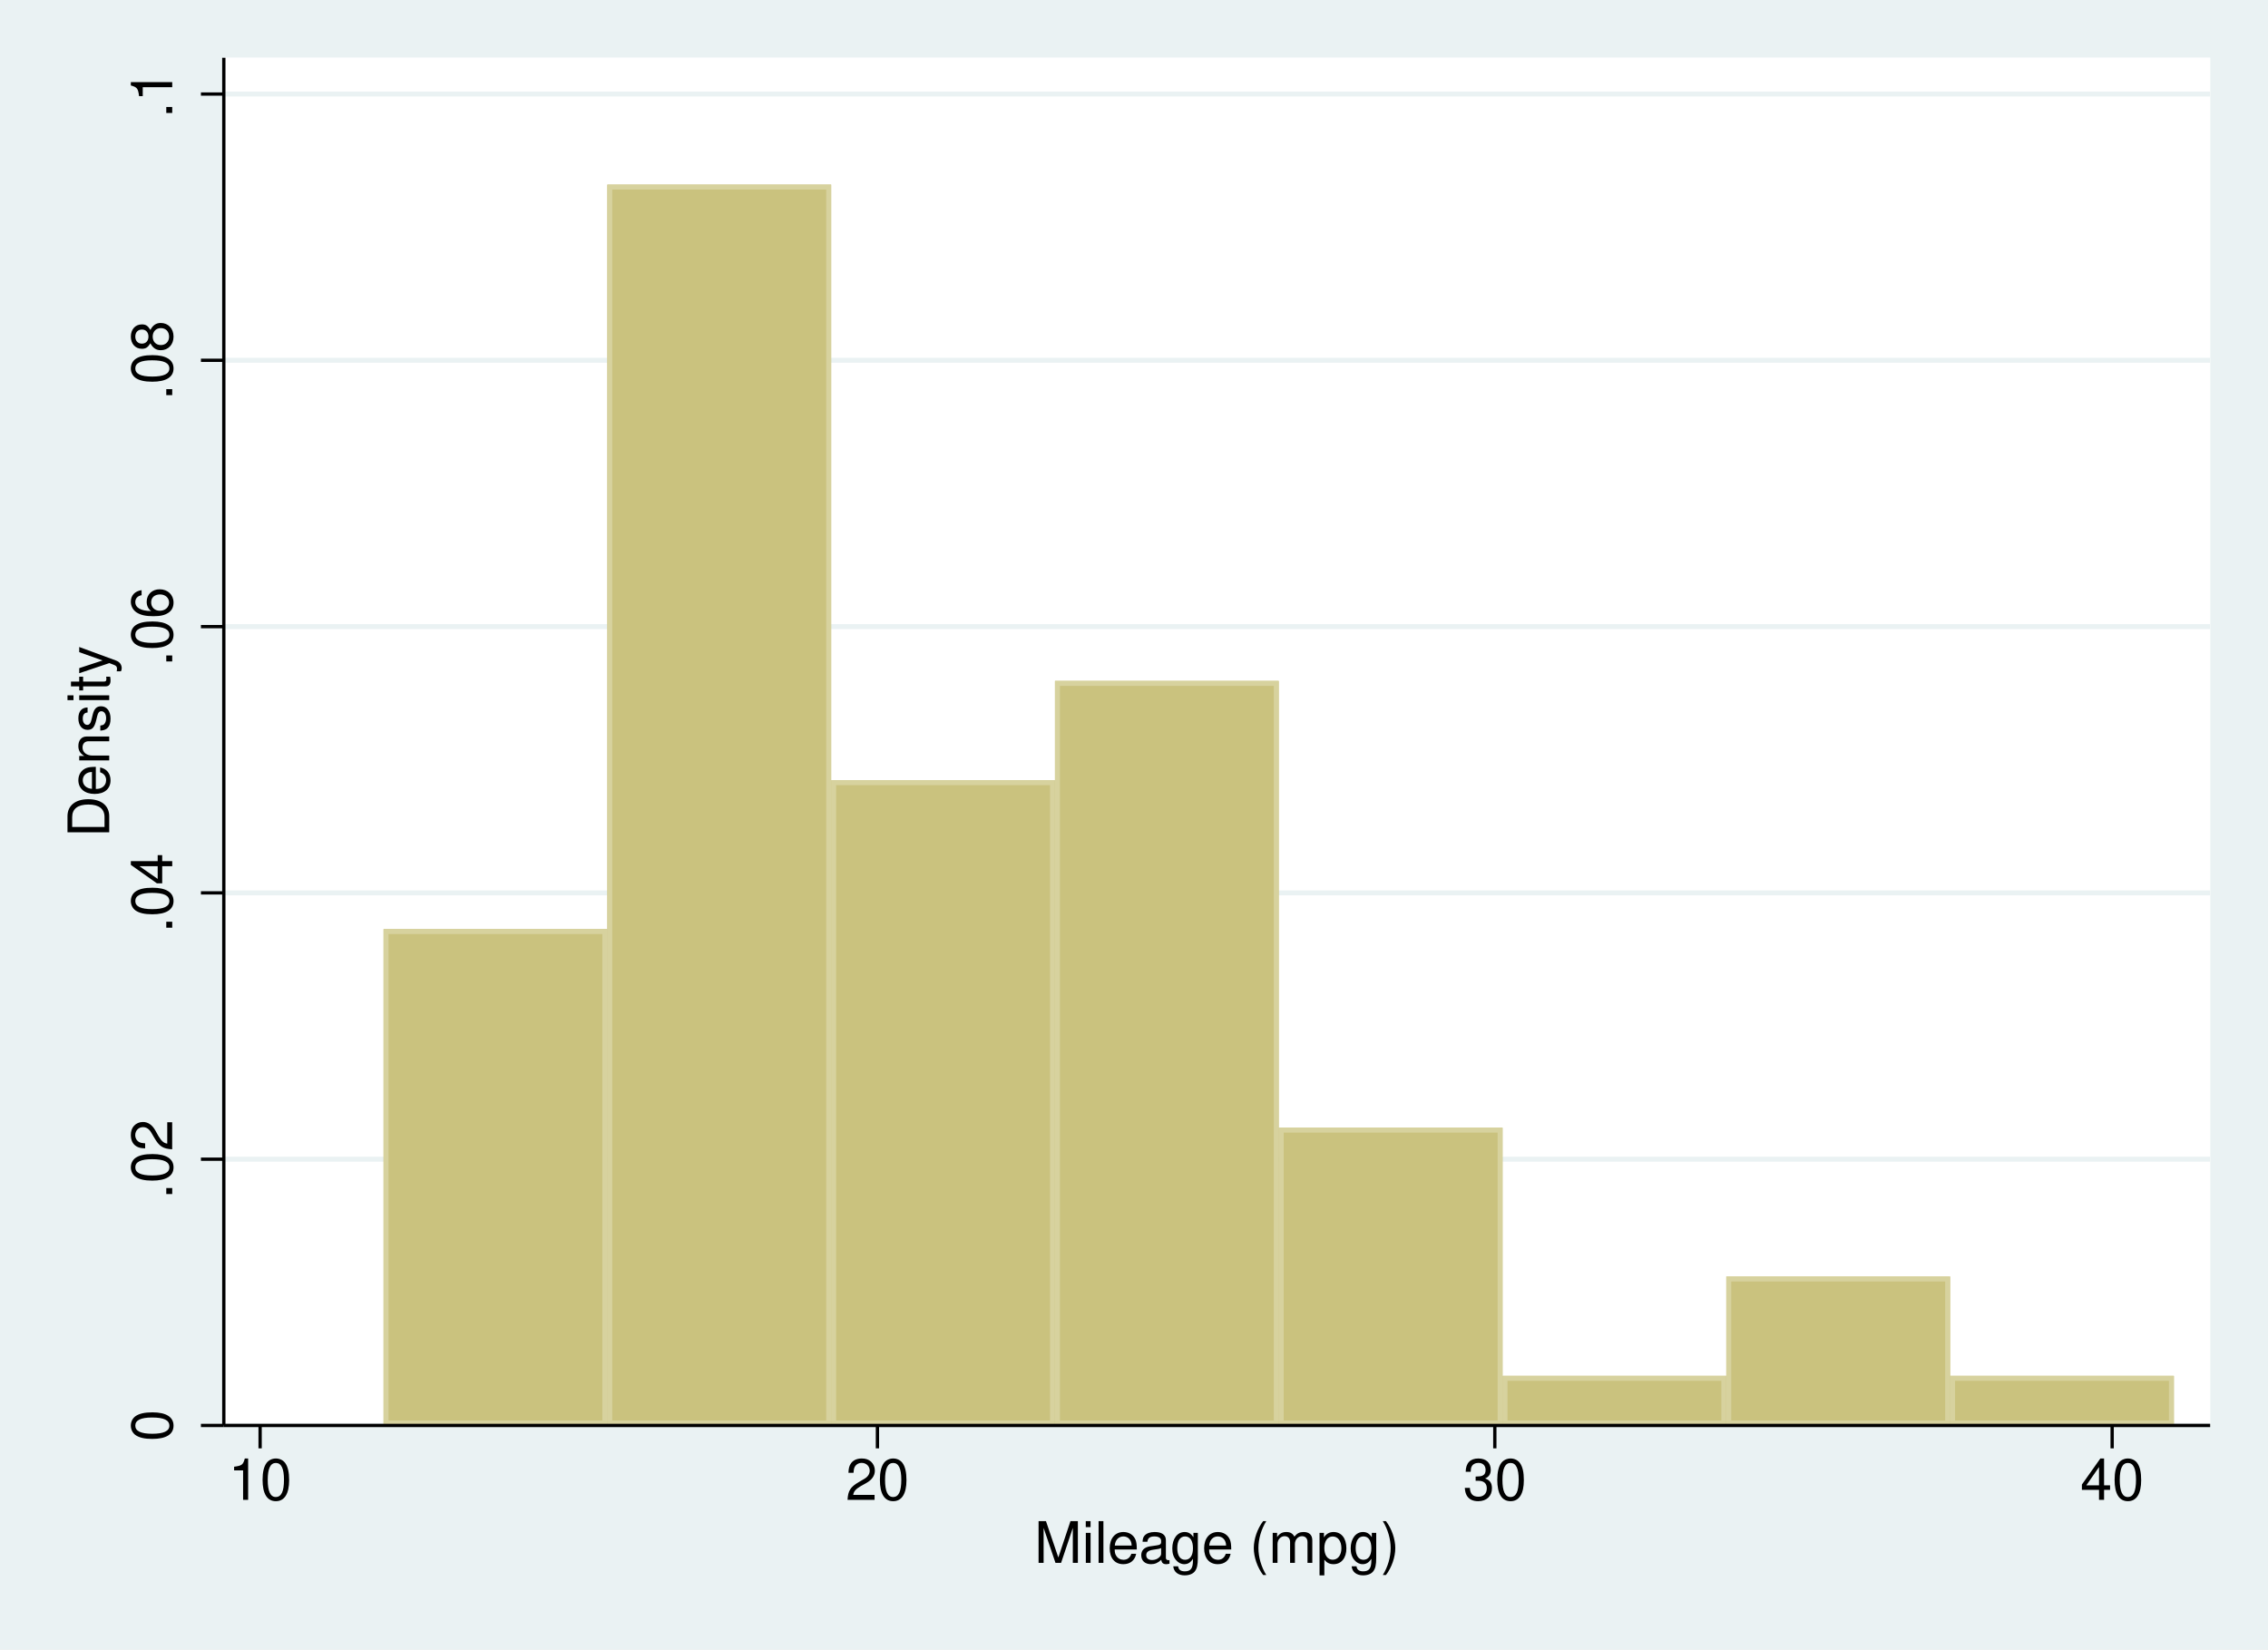
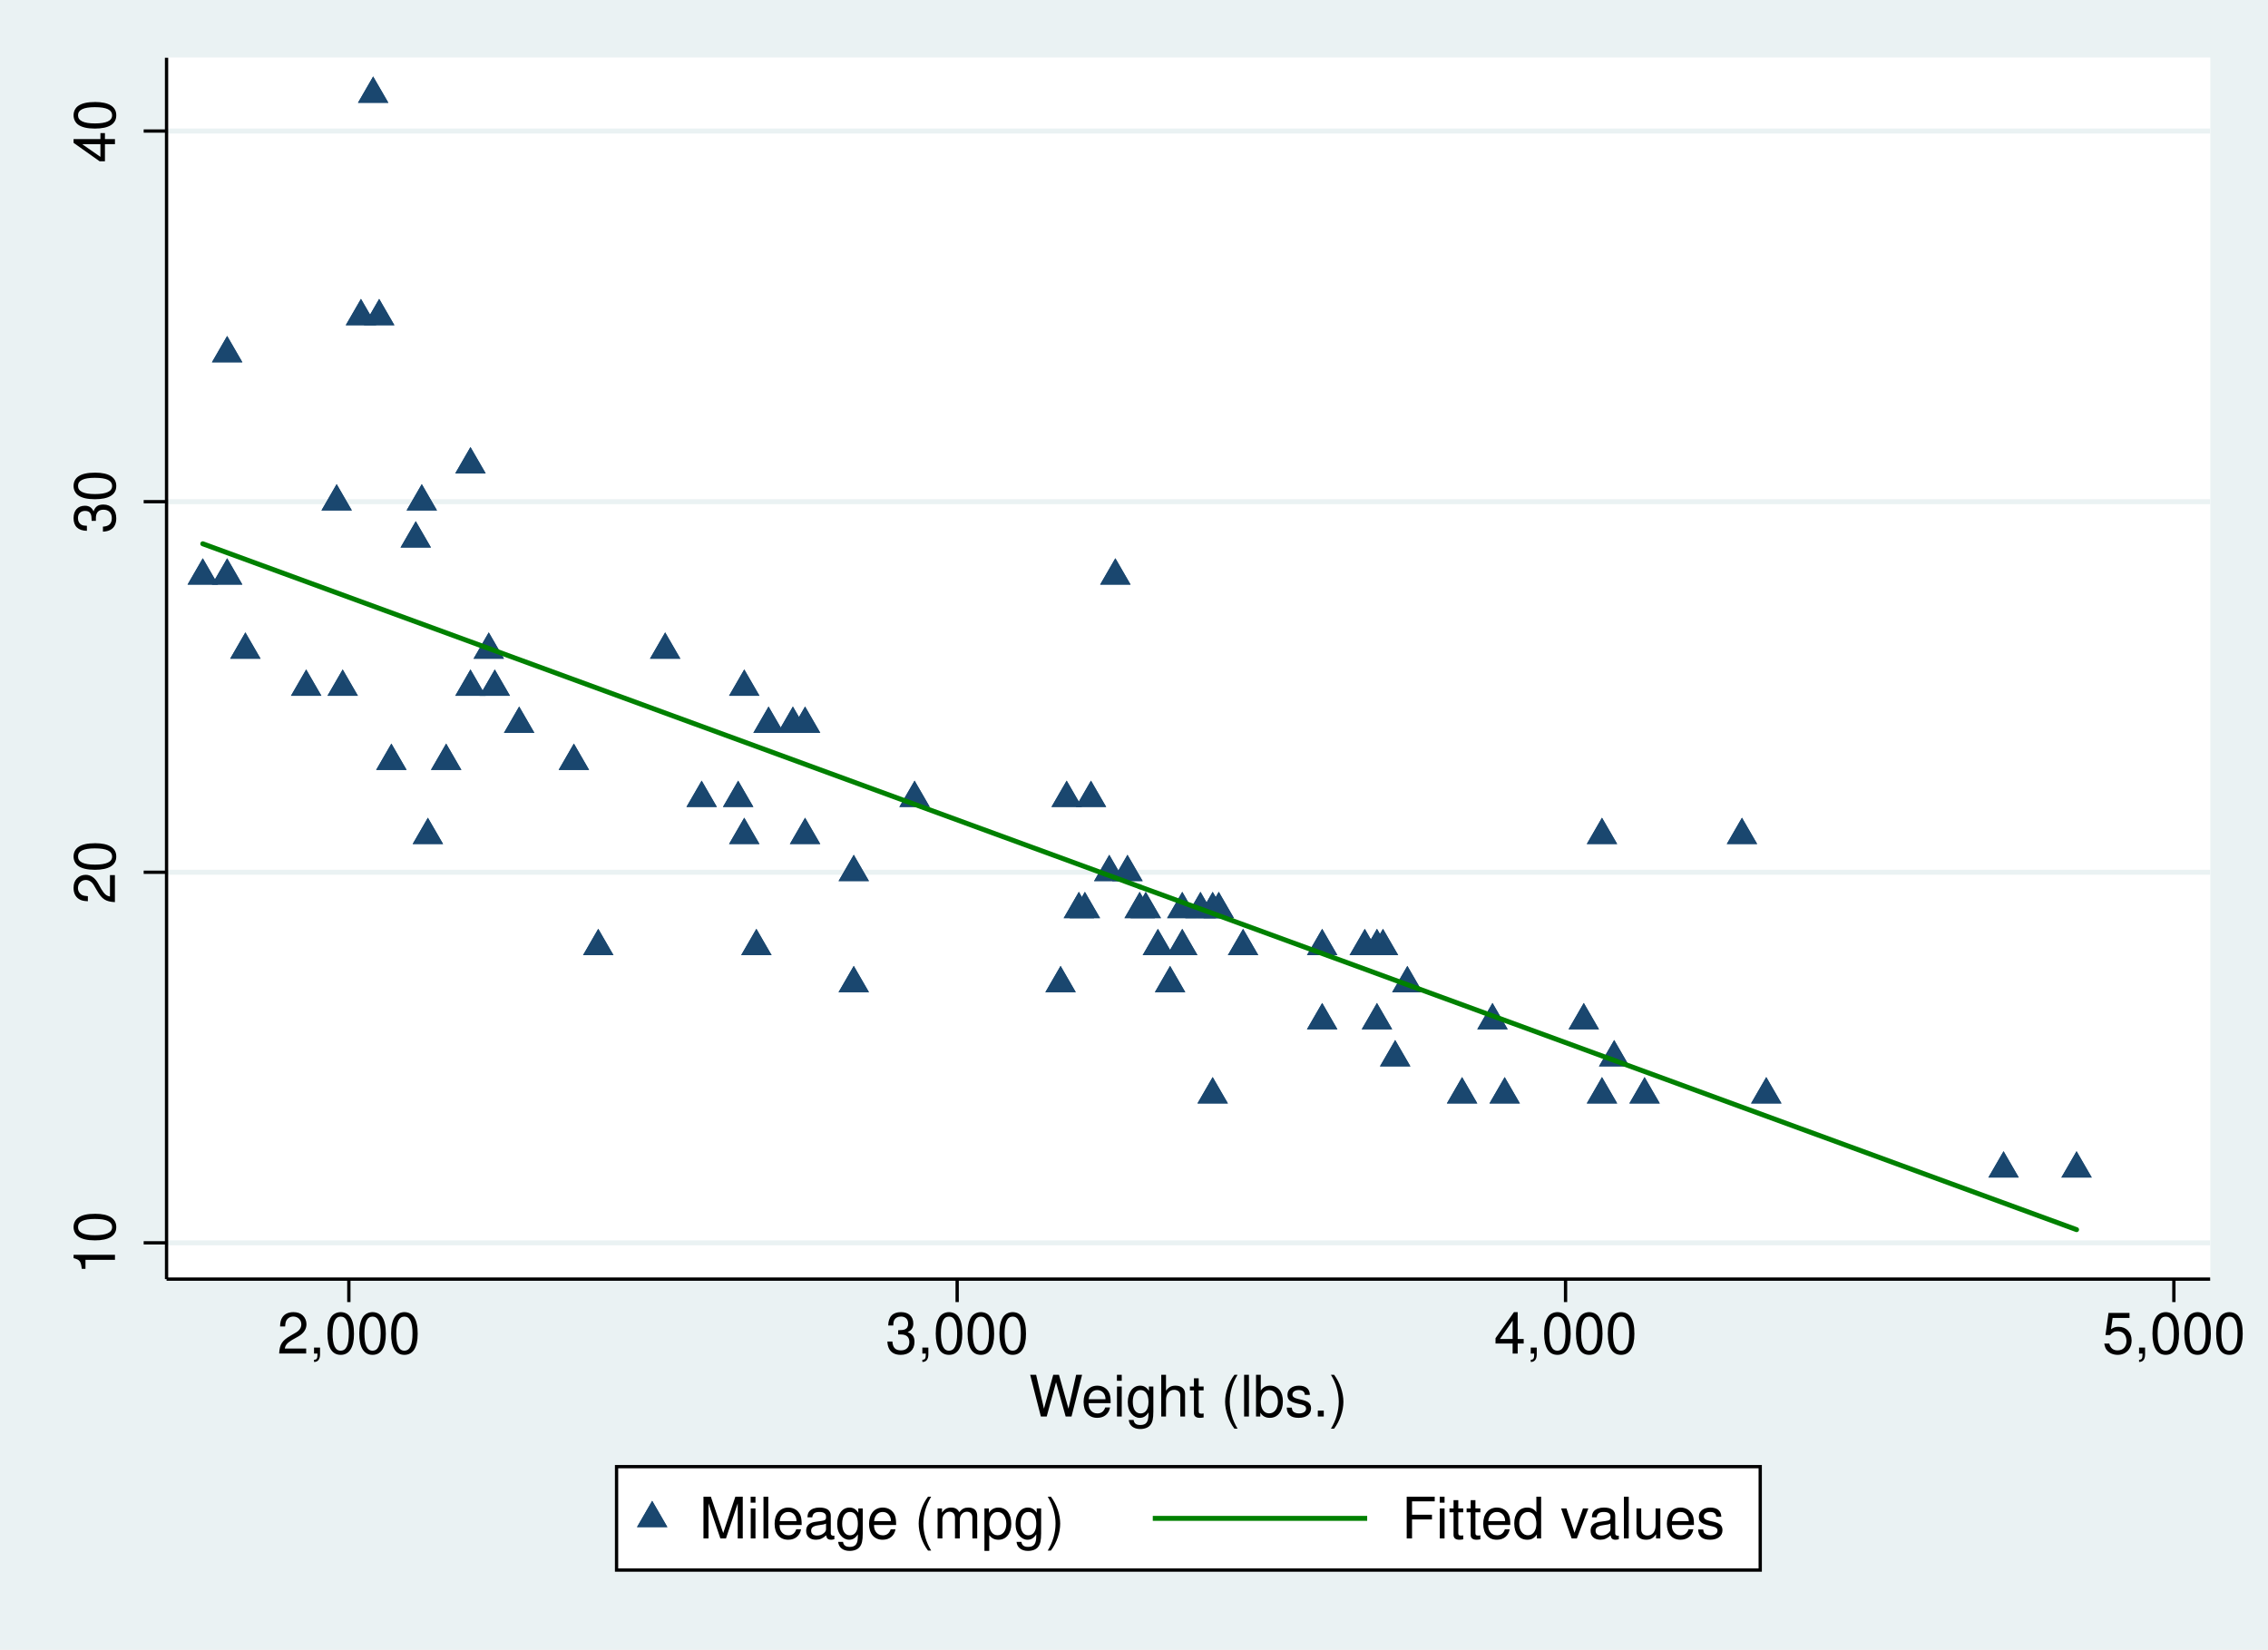
<svg xmlns="http://www.w3.org/2000/svg" version="1.1" width="5.50in" height="4.00in" viewBox="0 0 3960 2880">
  <rect x="0" y="0" width="3960" height="2880" style="fill:#EAF2F3;stroke:none" />
  <rect x="0.00" y="0.00" width="3959.88" height="2880.00" style="fill:#EAF2F3" />
  <rect x="2.88" y="2.88" width="3954.12" height="2874.24" style="fill:none;stroke:#EAF2F3;stroke-width:5.76" />
-   <rect x="390.80" y="100.86" width="3468.22" height="2388.33" style="fill:#FFFFFF" />
-   <rect x="393.68" y="103.74" width="3462.46" height="2382.57" style="fill:none;stroke:#FFFFFF;stroke-width:5.76" />
-   <line x1="390.80" y1="2489.19" x2="3859.02" y2="2489.19" style="stroke:#EAF2F3;stroke-width:8.64" />
-   <line x1="390.80" y1="2024.24" x2="3859.02" y2="2024.24" style="stroke:#EAF2F3;stroke-width:8.64" />
-   <line x1="390.80" y1="1559.17" x2="3859.02" y2="1559.17" style="stroke:#EAF2F3;stroke-width:8.64" />
-   <line x1="390.80" y1="1094.23" x2="3859.02" y2="1094.23" style="stroke:#EAF2F3;stroke-width:8.64" />
-   <line x1="390.80" y1="629.16" x2="3859.02" y2="629.16" style="stroke:#EAF2F3;stroke-width:8.64" />
-   <line x1="390.80" y1="164.22" x2="3859.02" y2="164.22" style="stroke:#EAF2F3;stroke-width:8.64" />
-   <rect x="669.74" y="1622.41" width="390.68" height="866.77" style="fill:#CAC27E" />
-   <rect x="674.05" y="1626.73" width="382.04" height="858.13" style="fill:none;stroke:#D7D29E;stroke-width:8.64" />
-   <rect x="1060.41" y="322.38" width="390.80" height="2166.81" style="fill:#CAC27E" />
-   <rect x="1064.73" y="326.70" width="382.16" height="2158.17" style="fill:none;stroke:#D7D29E;stroke-width:8.64" />
-   <rect x="1451.22" y="1362.41" width="390.80" height="1126.78" style="fill:#CAC27E" />
-   <rect x="1455.54" y="1366.73" width="382.16" height="1118.14" style="fill:none;stroke:#D7D29E;stroke-width:8.64" />
-   <rect x="1842.02" y="1189.03" width="390.68" height="1300.16" style="fill:#CAC27E" />
-   <rect x="1846.34" y="1193.35" width="382.04" height="1291.52" style="fill:none;stroke:#D7D29E;stroke-width:8.64" />
-   <rect x="2232.70" y="1969.17" width="390.80" height="520.01" style="fill:#CAC27E" />
-   <rect x="2237.02" y="1973.49" width="382.16" height="511.37" style="fill:none;stroke:#D7D29E;stroke-width:8.64" />
-   <rect x="2623.50" y="2402.56" width="390.68" height="86.63" style="fill:#CAC27E" />
-   <rect x="2627.82" y="2406.88" width="382.04" height="77.99" style="fill:none;stroke:#D7D29E;stroke-width:8.64" />
-   <rect x="3014.18" y="2229.18" width="390.80" height="260.01" style="fill:#CAC27E" />
-   <rect x="3018.50" y="2233.50" width="382.16" height="251.37" style="fill:none;stroke:#D7D29E;stroke-width:8.64" />
-   <rect x="3404.98" y="2402.56" width="390.68" height="86.63" style="fill:#CAC27E" />
-   <rect x="3409.30" y="2406.88" width="382.04" height="77.99" style="fill:none;stroke:#D7D29E;stroke-width:8.64" />
-   <line x1="390.80" y1="2489.19" x2="390.80" y2="100.86" style="stroke:#000000;stroke-width:5.76" />
-   <line x1="390.80" y1="2489.19" x2="350.83" y2="2489.19" style="stroke:#000000;stroke-width:5.76" />
-   <text x="300.72" y="2489.19" style="font-family:'Helvetica';font-size:99.99px;fill:#000000" transform="rotate(-90 300.72,2489.19)" text-anchor="middle">0</text>
-   <line x1="390.80" y1="2024.24" x2="350.83" y2="2024.24" style="stroke:#000000;stroke-width:5.76" />
-   <text x="300.72" y="2024.24" style="font-family:'Helvetica';font-size:99.99px;fill:#000000" transform="rotate(-90 300.72,2024.24)" text-anchor="middle">.02</text>
-   <line x1="390.80" y1="1559.17" x2="350.83" y2="1559.17" style="stroke:#000000;stroke-width:5.76" />
-   <text x="300.72" y="1559.17" style="font-family:'Helvetica';font-size:99.99px;fill:#000000" transform="rotate(-90 300.72,1559.17)" text-anchor="middle">.04</text>
-   <line x1="390.80" y1="1094.23" x2="350.83" y2="1094.23" style="stroke:#000000;stroke-width:5.76" />
-   <text x="300.72" y="1094.23" style="font-family:'Helvetica';font-size:99.99px;fill:#000000" transform="rotate(-90 300.72,1094.23)" text-anchor="middle">.06</text>
-   <line x1="390.80" y1="629.16" x2="350.83" y2="629.16" style="stroke:#000000;stroke-width:5.76" />
-   <text x="300.72" y="629.16" style="font-family:'Helvetica';font-size:99.99px;fill:#000000" transform="rotate(-90 300.72,629.16)" text-anchor="middle">.08</text>
-   <line x1="390.80" y1="164.22" x2="350.83" y2="164.22" style="stroke:#000000;stroke-width:5.76" />
-   <text x="300.72" y="164.22" style="font-family:'Helvetica';font-size:99.99px;fill:#000000" transform="rotate(-90 300.72,164.22)" text-anchor="middle">.1</text>
-   <text x="190.71" y="1294.96" style="font-family:'Helvetica';font-size:99.99px;fill:#000000" transform="rotate(-90 190.71,1294.96)" text-anchor="middle">Density</text>
-   <line x1="390.80" y1="2489.19" x2="3859.02" y2="2489.19" style="stroke:#000000;stroke-width:5.76" />
-   <line x1="454.16" y1="2489.19" x2="454.16" y2="2529.16" style="stroke:#000000;stroke-width:5.76" />
-   <text x="454.16" y="2619.14" style="font-family:'Helvetica';font-size:99.99px;fill:#000000" text-anchor="middle">10</text>
-   <line x1="1532.03" y1="2489.19" x2="1532.03" y2="2529.16" style="stroke:#000000;stroke-width:5.76" />
-   <text x="1532.03" y="2619.14" style="font-family:'Helvetica';font-size:99.99px;fill:#000000" text-anchor="middle">20</text>
-   <line x1="2610.01" y1="2489.19" x2="2610.01" y2="2529.16" style="stroke:#000000;stroke-width:5.76" />
-   <text x="2610.01" y="2619.14" style="font-family:'Helvetica';font-size:99.99px;fill:#000000" text-anchor="middle">30</text>
-   <line x1="3687.87" y1="2489.19" x2="3687.87" y2="2529.16" style="stroke:#000000;stroke-width:5.76" />
-   <text x="3687.87" y="2619.14" style="font-family:'Helvetica';font-size:99.99px;fill:#000000" text-anchor="middle">40</text>
-   <text x="2124.91" y="2729.16" style="font-family:'Helvetica';font-size:99.99px;fill:#000000" text-anchor="middle">Mileage (mpg)</text>
+   <rect x="290.81" y="100.86" width="3568.21" height="2132.77" style="fill:#FFFFFF" />
+   <rect x="293.69" y="103.74" width="3562.45" height="2127.01" style="fill:none;stroke:#FFFFFF;stroke-width:5.76" />
+   <line x1="290.81" y1="2170.27" x2="3859.02" y2="2170.27" style="stroke:#EAF2F3;stroke-width:8.64" />
+   <line x1="290.81" y1="1523.16" x2="3859.02" y2="1523.16" style="stroke:#EAF2F3;stroke-width:8.64" />
+   <line x1="290.81" y1="876.05" x2="3859.02" y2="876.05" style="stroke:#EAF2F3;stroke-width:8.64" />
+   <line x1="290.81" y1="228.82" x2="3859.02" y2="228.82" style="stroke:#EAF2F3;stroke-width:8.64" />
+   <polygon points="1596.87,1363.17 1570.31,1409.17 1623.43,1409.17" style="fill:#1A476F" />
+   <polygon points="1596.87,1371.81 1577.79,1404.85 1615.95,1404.85" style="fill:none;stroke:#1A476F;stroke-width:8.64" />
+   <polygon points="2042.99,1686.67 2016.43,1732.67 2069.55,1732.67" style="fill:#1A476F" />
+   <polygon points="2042.99,1695.30 2023.91,1728.35 2062.07,1728.35" style="fill:none;stroke:#1A476F;stroke-width:8.64" />
+   <polygon points="1288.86,1363.17 1262.30,1409.17 1315.41,1409.17" style="fill:#1A476F" />
+   <polygon points="1288.86,1371.81 1269.78,1404.85 1307.93,1404.85" style="fill:none;stroke:#1A476F;stroke-width:8.64" />
+   <polygon points="1936.81,1492.62 1910.25,1538.62 1963.37,1538.62" style="fill:#1A476F" />
+   <polygon points="1936.81,1501.26 1917.73,1534.30 1955.89,1534.30" style="fill:none;stroke:#1A476F;stroke-width:8.64" />
+   <polygon points="2818.41,1816.11 2791.85,1862.11 2844.96,1862.11" style="fill:#1A476F" />
+   <polygon points="2818.41,1824.75 2799.33,1857.79 2837.48,1857.79" style="fill:none;stroke:#1A476F;stroke-width:8.64" />
+   <polygon points="2382.93,1621.94 2356.37,1667.94 2409.49,1667.94" style="fill:#1A476F" />
+   <polygon points="2382.93,1630.58 2363.85,1663.62 2402.01,1663.62" style="fill:none;stroke:#1A476F;stroke-width:8.64" />
+   <polygon points="853.38,1104.28 826.82,1150.28 879.94,1150.28" style="fill:#1A476F" />
+   <polygon points="853.38,1112.92 834.30,1145.96 872.46,1145.96" style="fill:none;stroke:#1A476F;stroke-width:8.64" />
+   <polygon points="1968.62,1492.62 1942.06,1538.62 1995.17,1538.62" style="fill:#1A476F" />
+   <polygon points="1968.62,1501.26 1949.54,1534.30 1987.69,1534.30" style="fill:none;stroke:#1A476F;stroke-width:8.64" />
+   <polygon points="2605.93,1751.39 2579.37,1797.39 2632.49,1797.39" style="fill:#1A476F" />
+   <polygon points="2605.93,1760.03 2586.85,1793.07 2625.00,1793.07" style="fill:none;stroke:#1A476F;stroke-width:8.64" />
+   <polygon points="2096.08,1557.34 2069.52,1603.34 2122.64,1603.34" style="fill:#1A476F" />
+   <polygon points="2096.08,1565.98 2077.00,1599.02 2115.15,1599.02" style="fill:none;stroke:#1A476F;stroke-width:8.64" />
+   <polygon points="3083.97,1880.84 3057.42,1926.84 3110.53,1926.84" style="fill:#1A476F" />
+   <polygon points="3083.97,1889.47 3064.90,1922.52 3103.05,1922.52" style="fill:none;stroke:#1A476F;stroke-width:8.64" />
+   <polygon points="2627.21,1880.84 2600.65,1926.84 2653.77,1926.84" style="fill:#1A476F" />
+   <polygon points="2627.21,1889.47 2608.14,1922.52 2646.29,1922.52" style="fill:none;stroke:#1A476F;stroke-width:8.64" />
+   <polygon points="3041.53,1427.90 3014.97,1473.90 3068.09,1473.90" style="fill:#1A476F" />
+   <polygon points="3041.53,1436.54 3022.45,1469.58 3060.60,1469.58" style="fill:none;stroke:#1A476F;stroke-width:8.64" />
+   <polygon points="725.92,910.11 699.36,956.11 752.48,956.11" style="fill:#1A476F" />
+   <polygon points="725.92,918.75 706.84,951.79 744.99,951.79" style="fill:none;stroke:#1A476F;stroke-width:8.64" />
+   <polygon points="2404.22,1751.39 2377.66,1797.39 2430.77,1797.39" style="fill:#1A476F" />
+   <polygon points="2404.22,1760.03 2385.14,1793.07 2423.29,1793.07" style="fill:none;stroke:#1A476F;stroke-width:8.64" />
+   <polygon points="1862.44,1363.17 1835.88,1409.17 1889.00,1409.17" style="fill:#1A476F" />
+   <polygon points="1862.44,1371.81 1843.36,1404.85 1881.51,1404.85" style="fill:none;stroke:#1A476F;stroke-width:8.64" />
+   <polygon points="1904.88,1363.17 1878.33,1409.17 1931.44,1409.17" style="fill:#1A476F" />
+   <polygon points="1904.88,1371.81 1885.81,1404.85 1923.96,1404.85" style="fill:none;stroke:#1A476F;stroke-width:8.64" />
+   <polygon points="1405.68,1233.73 1379.12,1279.73 1432.23,1279.73" style="fill:#1A476F" />
+   <polygon points="1405.68,1242.37 1386.60,1275.41 1424.75,1275.41" style="fill:none;stroke:#1A476F;stroke-width:8.64" />
+   <polygon points="2128.01,1557.34 2101.45,1603.34 2154.56,1603.34" style="fill:#1A476F" />
+   <polygon points="2128.01,1565.98 2108.93,1599.02 2147.08,1599.02" style="fill:none;stroke:#1A476F;stroke-width:8.64" />
+   <polygon points="736.44,845.39 709.88,891.39 762.99,891.39" style="fill:#1A476F" />
+   <polygon points="736.44,854.03 717.36,887.07 755.51,887.07" style="fill:none;stroke:#1A476F;stroke-width:8.64" />
+   <polygon points="2308.56,1621.94 2282.00,1667.94 2335.11,1667.94" style="fill:#1A476F" />
+   <polygon points="2308.56,1630.58 2289.48,1663.62 2327.63,1663.62" style="fill:none;stroke:#1A476F;stroke-width:8.64" />
+   <polygon points="2308.56,1751.39 2282.00,1797.39 2335.11,1797.39" style="fill:#1A476F" />
+   <polygon points="2308.56,1760.03 2289.48,1793.07 2327.63,1793.07" style="fill:none;stroke:#1A476F;stroke-width:8.64" />
+   <polygon points="2457.30,1686.67 2430.75,1732.67 2483.86,1732.67" style="fill:#1A476F" />
+   <polygon points="2457.30,1695.30 2438.23,1728.35 2476.38,1728.35" style="fill:none;stroke:#1A476F;stroke-width:8.64" />
+   <polygon points="396.62,974.83 370.06,1020.83 423.18,1020.83" style="fill:#1A476F" />
+   <polygon points="396.62,983.47 377.54,1016.51 415.70,1016.51" style="fill:none;stroke:#1A476F;stroke-width:8.64" />
+   <polygon points="1299.50,1427.90 1272.94,1473.90 1326.06,1473.90" style="fill:#1A476F" />
+   <polygon points="1299.50,1436.54 1280.42,1469.58 1318.58,1469.58" style="fill:none;stroke:#1A476F;stroke-width:8.64" />
+   <polygon points="3625.75,2010.28 3599.19,2056.28 3652.31,2056.28" style="fill:#1A476F" />
+   <polygon points="3625.75,2018.92 3606.67,2051.96 3644.83,2051.96" style="fill:none;stroke:#1A476F;stroke-width:8.64" />
+   <polygon points="3498.29,2010.28 3471.73,2056.28 3524.85,2056.28" style="fill:#1A476F" />
+   <polygon points="3498.29,2018.92 3479.21,2051.96 3517.37,2051.96" style="fill:none;stroke:#1A476F;stroke-width:8.64" />
+   <polygon points="2552.84,1880.84 2526.28,1926.84 2579.40,1926.84" style="fill:#1A476F" />
+   <polygon points="2552.84,1889.47 2533.76,1922.52 2571.92,1922.52" style="fill:none;stroke:#1A476F;stroke-width:8.64" />
+   <polygon points="1225.12,1363.17 1198.57,1409.17 1251.68,1409.17" style="fill:#1A476F" />
+   <polygon points="1225.12,1371.81 1206.05,1404.85 1244.20,1404.85" style="fill:none;stroke:#1A476F;stroke-width:8.64" />
+   <polygon points="2797.12,1880.84 2770.56,1926.84 2823.68,1926.84" style="fill:#1A476F" />
+   <polygon points="2797.12,1889.47 2778.04,1922.52 2816.20,1922.52" style="fill:none;stroke:#1A476F;stroke-width:8.64" />
+   <polygon points="2436.02,1816.11 2409.46,1862.11 2462.58,1862.11" style="fill:#1A476F" />
+   <polygon points="2436.02,1824.75 2416.94,1857.79 2455.10,1857.79" style="fill:none;stroke:#1A476F;stroke-width:8.64" />
+   <polygon points="2064.27,1621.94 2037.72,1667.94 2090.83,1667.94" style="fill:#1A476F" />
+   <polygon points="2064.27,1630.58 2045.20,1663.62 2083.35,1663.62" style="fill:none;stroke:#1A476F;stroke-width:8.64" />
+   <polygon points="2871.49,1880.84 2844.94,1926.84 2898.05,1926.84" style="fill:#1A476F" />
+   <polygon points="2871.49,1889.47 2852.42,1922.52 2890.57,1922.52" style="fill:none;stroke:#1A476F;stroke-width:8.64" />
+   <polygon points="1490.69,1492.62 1464.13,1538.62 1517.25,1538.62" style="fill:#1A476F" />
+   <polygon points="1490.69,1501.26 1471.62,1534.30 1509.77,1534.30" style="fill:none;stroke:#1A476F;stroke-width:8.64" />
+   <polygon points="2797.12,1427.90 2770.56,1473.90 2823.68,1473.90" style="fill:#1A476F" />
+   <polygon points="2797.12,1436.54 2778.04,1469.58 2816.20,1469.58" style="fill:none;stroke:#1A476F;stroke-width:8.64" />
+   <polygon points="2000.54,1557.34 1973.98,1603.34 2027.10,1603.34" style="fill:#1A476F" />
+   <polygon points="2000.54,1565.98 1981.47,1599.02 2019.62,1599.02" style="fill:none;stroke:#1A476F;stroke-width:8.64" />
+   <polygon points="1989.90,1557.34 1963.34,1603.34 2016.46,1603.34" style="fill:#1A476F" />
+   <polygon points="1989.90,1565.98 1970.82,1599.02 2008.98,1599.02" style="fill:none;stroke:#1A476F;stroke-width:8.64" />
+   <polygon points="2404.22,1621.94 2377.66,1667.94 2430.77,1667.94" style="fill:#1A476F" />
+   <polygon points="2404.22,1630.58 2385.14,1663.62 2423.29,1663.62" style="fill:none;stroke:#1A476F;stroke-width:8.64" />
+   <polygon points="2064.27,1557.34 2037.72,1603.34 2090.83,1603.34" style="fill:#1A476F" />
+   <polygon points="2064.27,1565.98 2045.20,1599.02 2083.35,1599.02" style="fill:none;stroke:#1A476F;stroke-width:8.64" />
+   <polygon points="1384.39,1233.73 1357.83,1279.73 1410.95,1279.73" style="fill:#1A476F" />
+   <polygon points="1384.39,1242.37 1365.31,1275.41 1403.47,1275.41" style="fill:none;stroke:#1A476F;stroke-width:8.64" />
+   <polygon points="2765.32,1751.39 2738.76,1797.39 2791.88,1797.39" style="fill:#1A476F" />
+   <polygon points="2765.32,1760.03 2746.24,1793.07 2784.39,1793.07" style="fill:none;stroke:#1A476F;stroke-width:8.64" />
+   <polygon points="1947.45,974.83 1920.90,1020.83 1974.01,1020.83" style="fill:#1A476F" />
+   <polygon points="1947.45,983.47 1928.38,1016.51 1966.53,1016.51" style="fill:none;stroke:#1A476F;stroke-width:8.64" />
+   <polygon points="396.62,586.62 370.06,632.62 423.18,632.62" style="fill:#1A476F" />
+   <polygon points="396.62,595.26 377.54,628.30 415.70,628.30" style="fill:none;stroke:#1A476F;stroke-width:8.64" />
+   <polygon points="821.45,1169.00 794.89,1215.00 848.01,1215.00" style="fill:#1A476F" />
+   <polygon points="821.45,1177.64 802.38,1210.68 840.53,1210.68" style="fill:none;stroke:#1A476F;stroke-width:8.64" />
+   <polygon points="1161.39,1104.28 1134.84,1150.28 1187.95,1150.28" style="fill:#1A476F" />
+   <polygon points="1161.39,1112.92 1142.32,1145.96 1180.47,1145.96" style="fill:none;stroke:#1A476F;stroke-width:8.64" />
+   <polygon points="2021.70,1621.94 1995.15,1667.94 2048.26,1667.94" style="fill:#1A476F" />
+   <polygon points="2021.70,1630.58 2002.63,1663.62 2040.78,1663.62" style="fill:none;stroke:#1A476F;stroke-width:8.64" />
+   <polygon points="2414.73,1621.94 2388.18,1667.94 2441.29,1667.94" style="fill:#1A476F" />
+   <polygon points="2414.73,1630.58 2395.66,1663.62 2433.81,1663.62" style="fill:none;stroke:#1A476F;stroke-width:8.64" />
+   <polygon points="2170.45,1621.94 2143.89,1667.94 2197.01,1667.94" style="fill:#1A476F" />
+   <polygon points="2170.45,1630.58 2151.37,1663.62 2189.53,1663.62" style="fill:none;stroke:#1A476F;stroke-width:8.64" />
+   <polygon points="1894.24,1557.34 1867.68,1603.34 1920.80,1603.34" style="fill:#1A476F" />
+   <polygon points="1894.24,1565.98 1875.16,1599.02 1913.32,1599.02" style="fill:none;stroke:#1A476F;stroke-width:8.64" />
+   <polygon points="1883.72,1557.34 1857.16,1603.34 1910.28,1603.34" style="fill:#1A476F" />
+   <polygon points="1883.72,1565.98 1864.65,1599.02 1902.80,1599.02" style="fill:none;stroke:#1A476F;stroke-width:8.64" />
+   <polygon points="2117.36,1557.34 2090.80,1603.34 2143.92,1603.34" style="fill:#1A476F" />
+   <polygon points="2117.36,1565.98 2098.29,1599.02 2136.44,1599.02" style="fill:none;stroke:#1A476F;stroke-width:8.64" />
+   <polygon points="1341.94,1233.73 1315.39,1279.73 1368.50,1279.73" style="fill:#1A476F" />
+   <polygon points="1341.94,1242.37 1322.87,1275.41 1361.02,1275.41" style="fill:none;stroke:#1A476F;stroke-width:8.64" />
+   <polygon points="1490.69,1686.67 1464.13,1732.67 1517.25,1732.67" style="fill:#1A476F" />
+   <polygon points="1490.69,1695.30 1471.62,1728.35 1509.77,1728.35" style="fill:none;stroke:#1A476F;stroke-width:8.64" />
+   <polygon points="683.35,1298.45 656.79,1344.45 709.91,1344.45" style="fill:#1A476F" />
+   <polygon points="683.35,1307.09 664.27,1340.13 702.42,1340.13" style="fill:none;stroke:#1A476F;stroke-width:8.64" />
+   <polygon points="1299.50,1169.00 1272.94,1215.00 1326.06,1215.00" style="fill:#1A476F" />
+   <polygon points="1299.50,1177.64 1280.42,1210.68 1318.58,1210.68" style="fill:none;stroke:#1A476F;stroke-width:8.64" />
+   <polygon points="1002.00,1298.45 975.45,1344.45 1028.56,1344.45" style="fill:#1A476F" />
+   <polygon points="1002.00,1307.09 982.93,1340.13 1021.08,1340.13" style="fill:none;stroke:#1A476F;stroke-width:8.64" />
+   <polygon points="630.26,521.89 603.70,567.89 656.82,567.89" style="fill:#1A476F" />
+   <polygon points="630.26,530.53 611.18,563.57 649.34,563.57" style="fill:none;stroke:#1A476F;stroke-width:8.64" />
+   <polygon points="906.47,1233.73 879.91,1279.73 933.03,1279.73" style="fill:#1A476F" />
+   <polygon points="906.47,1242.37 887.39,1275.41 925.55,1275.41" style="fill:none;stroke:#1A476F;stroke-width:8.64" />
+   <polygon points="1405.68,1427.90 1379.12,1473.90 1432.23,1473.90" style="fill:#1A476F" />
+   <polygon points="1405.68,1436.54 1386.60,1469.58 1424.75,1469.58" style="fill:none;stroke:#1A476F;stroke-width:8.64" />
+   <polygon points="747.08,1427.90 720.52,1473.90 773.64,1473.90" style="fill:#1A476F" />
+   <polygon points="747.08,1436.54 728.00,1469.58 766.16,1469.58" style="fill:none;stroke:#1A476F;stroke-width:8.64" />
+   <polygon points="863.90,1169.00 837.34,1215.00 890.46,1215.00" style="fill:#1A476F" />
+   <polygon points="863.90,1177.64 844.82,1210.68 882.98,1210.68" style="fill:none;stroke:#1A476F;stroke-width:8.64" />
+   <polygon points="354.05,974.83 327.49,1020.83 380.61,1020.83" style="fill:#1A476F" />
+   <polygon points="354.05,983.47 334.97,1016.51 373.13,1016.51" style="fill:none;stroke:#1A476F;stroke-width:8.64" />
+   <polygon points="587.81,845.39 561.25,891.39 614.37,891.39" style="fill:#1A476F" />
+   <polygon points="587.81,854.03 568.74,887.07 606.89,887.07" style="fill:none;stroke:#1A476F;stroke-width:8.64" />
+   <polygon points="2117.36,1880.84 2090.80,1926.84 2143.92,1926.84" style="fill:#1A476F" />
+   <polygon points="2117.36,1889.47 2098.29,1922.52 2136.44,1922.52" style="fill:none;stroke:#1A476F;stroke-width:8.64" />
+   <polygon points="428.42,1104.28 401.86,1150.28 454.98,1150.28" style="fill:#1A476F" />
+   <polygon points="428.42,1112.92 409.35,1145.96 447.50,1145.96" style="fill:none;stroke:#1A476F;stroke-width:8.64" />
+   <polygon points="662.06,521.89 635.50,567.89 688.62,567.89" style="fill:#1A476F" />
+   <polygon points="662.06,530.53 642.99,563.57 681.14,563.57" style="fill:none;stroke:#1A476F;stroke-width:8.64" />
+   <polygon points="1044.57,1621.94 1018.02,1667.94 1071.13,1667.94" style="fill:#1A476F" />
+   <polygon points="1044.57,1630.58 1025.50,1663.62 1063.65,1663.62" style="fill:none;stroke:#1A476F;stroke-width:8.64" />
+   <polygon points="821.45,780.66 794.89,826.66 848.01,826.66" style="fill:#1A476F" />
+   <polygon points="821.45,789.30 802.38,822.34 840.53,822.34" style="fill:none;stroke:#1A476F;stroke-width:8.64" />
+   <polygon points="1320.66,1621.94 1294.10,1667.94 1347.22,1667.94" style="fill:#1A476F" />
+   <polygon points="1320.66,1630.58 1301.58,1663.62 1339.74,1663.62" style="fill:none;stroke:#1A476F;stroke-width:8.64" />
+   <polygon points="779.01,1298.45 752.45,1344.45 805.56,1344.45" style="fill:#1A476F" />
+   <polygon points="779.01,1307.09 759.93,1340.13 798.08,1340.13" style="fill:none;stroke:#1A476F;stroke-width:8.64" />
+   <polygon points="651.54,133.55 624.99,179.55 678.10,179.55" style="fill:#1A476F" />
+   <polygon points="651.54,142.19 632.47,175.24 670.62,175.24" style="fill:none;stroke:#1A476F;stroke-width:8.64" />
+   <polygon points="534.60,1169.00 508.04,1215.00 561.16,1215.00" style="fill:#1A476F" />
+   <polygon points="534.60,1177.64 515.52,1210.68 553.68,1210.68" style="fill:none;stroke:#1A476F;stroke-width:8.64" />
+   <polygon points="598.33,1169.00 571.77,1215.00 624.89,1215.00" style="fill:#1A476F" />
+   <polygon points="598.33,1177.64 579.25,1210.68 617.41,1210.68" style="fill:none;stroke:#1A476F;stroke-width:8.64" />
+   <polygon points="1851.80,1686.67 1825.24,1732.67 1878.35,1732.67" style="fill:#1A476F" />
+   <polygon points="1851.80,1695.30 1832.72,1728.35 1870.87,1728.35" style="fill:none;stroke:#1A476F;stroke-width:8.64" />
+   <line x1="354.05" y1="949.56" x2="1989.90" y2="1548.41" stroke-linecap="round" style="stroke:#008000;stroke-width:8.64" />
+   <line x1="1989.90" y1="1548.41" x2="3625.75" y2="2147.25" stroke-linecap="round" style="stroke:#008000;stroke-width:8.64" />
+   <line x1="290.81" y1="2233.63" x2="290.81" y2="100.86" style="stroke:#000000;stroke-width:5.76" />
+   <line x1="290.81" y1="2170.27" x2="250.84" y2="2170.27" style="stroke:#000000;stroke-width:5.76" />
+   <text x="200.73" y="2170.27" style="font-family:'Helvetica';font-size:99.99px;fill:#000000" transform="rotate(-90 200.73,2170.27)" text-anchor="middle">10</text>
+   <line x1="290.81" y1="1523.16" x2="250.84" y2="1523.16" style="stroke:#000000;stroke-width:5.76" />
+   <text x="200.73" y="1523.16" style="font-family:'Helvetica';font-size:99.99px;fill:#000000" transform="rotate(-90 200.73,1523.16)" text-anchor="middle">20</text>
+   <line x1="290.81" y1="876.05" x2="250.84" y2="876.05" style="stroke:#000000;stroke-width:5.76" />
+   <text x="200.73" y="876.05" style="font-family:'Helvetica';font-size:99.99px;fill:#000000" transform="rotate(-90 200.73,876.05)" text-anchor="middle">30</text>
+   <line x1="290.81" y1="228.82" x2="250.84" y2="228.82" style="stroke:#000000;stroke-width:5.76" />
+   <text x="200.73" y="228.82" style="font-family:'Helvetica';font-size:99.99px;fill:#000000" transform="rotate(-90 200.73,228.82)" text-anchor="middle">40</text>
+   <line x1="290.81" y1="2233.63" x2="3859.02" y2="2233.63" style="stroke:#000000;stroke-width:5.76" />
+   <line x1="609.10" y1="2233.63" x2="609.10" y2="2273.73" style="stroke:#000000;stroke-width:5.76" />
+   <text x="609.10" y="2363.59" style="font-family:'Helvetica';font-size:99.99px;fill:#000000" text-anchor="middle">2,000</text>
+   <line x1="1671.24" y1="2233.63" x2="1671.24" y2="2273.73" style="stroke:#000000;stroke-width:5.76" />
+   <text x="1671.24" y="2363.59" style="font-family:'Helvetica';font-size:99.99px;fill:#000000" text-anchor="middle">3,000</text>
+   <line x1="2733.51" y1="2233.63" x2="2733.51" y2="2273.73" style="stroke:#000000;stroke-width:5.76" />
+   <text x="2733.51" y="2363.59" style="font-family:'Helvetica';font-size:99.99px;fill:#000000" text-anchor="middle">4,000</text>
+   <line x1="3795.66" y1="2233.63" x2="3795.66" y2="2273.73" style="stroke:#000000;stroke-width:5.76" />
+   <text x="3795.66" y="2363.59" style="font-family:'Helvetica';font-size:99.99px;fill:#000000" text-anchor="middle">5,000</text>
+   <text x="2074.92" y="2473.60" style="font-family:'Helvetica';font-size:99.99px;fill:#000000" text-anchor="middle">Weight (lbs.)</text>
+   <rect x="1073.65" y="2558.24" width="2002.65" height="186.37" style="fill:#FFFFFF" />
+   <rect x="1076.53" y="2561.12" width="1996.89" height="180.61" style="fill:none;stroke:#000000;stroke-width:5.76" />
+   <polygon points="1138.75,2620.76 1112.19,2666.76 1165.31,2666.76" style="fill:#1A476F" />
+   <polygon points="1138.75,2629.40 1119.67,2662.44 1157.82,2662.44" style="fill:none;stroke:#1A476F;stroke-width:8.64" />
+   <line x1="2012.79" y1="2651.43" x2="2387.14" y2="2651.43" style="stroke:#008000;stroke-width:8.64" />
+   <text x="1220.79" y="2686.46" style="font-family:'Helvetica';font-size:99.99px;fill:#000000">Mileage (mpg)</text>
+   <text x="2447.16" y="2686.46" style="font-family:'Helvetica';font-size:99.99px;fill:#000000">Fitted values</text>
</svg>
